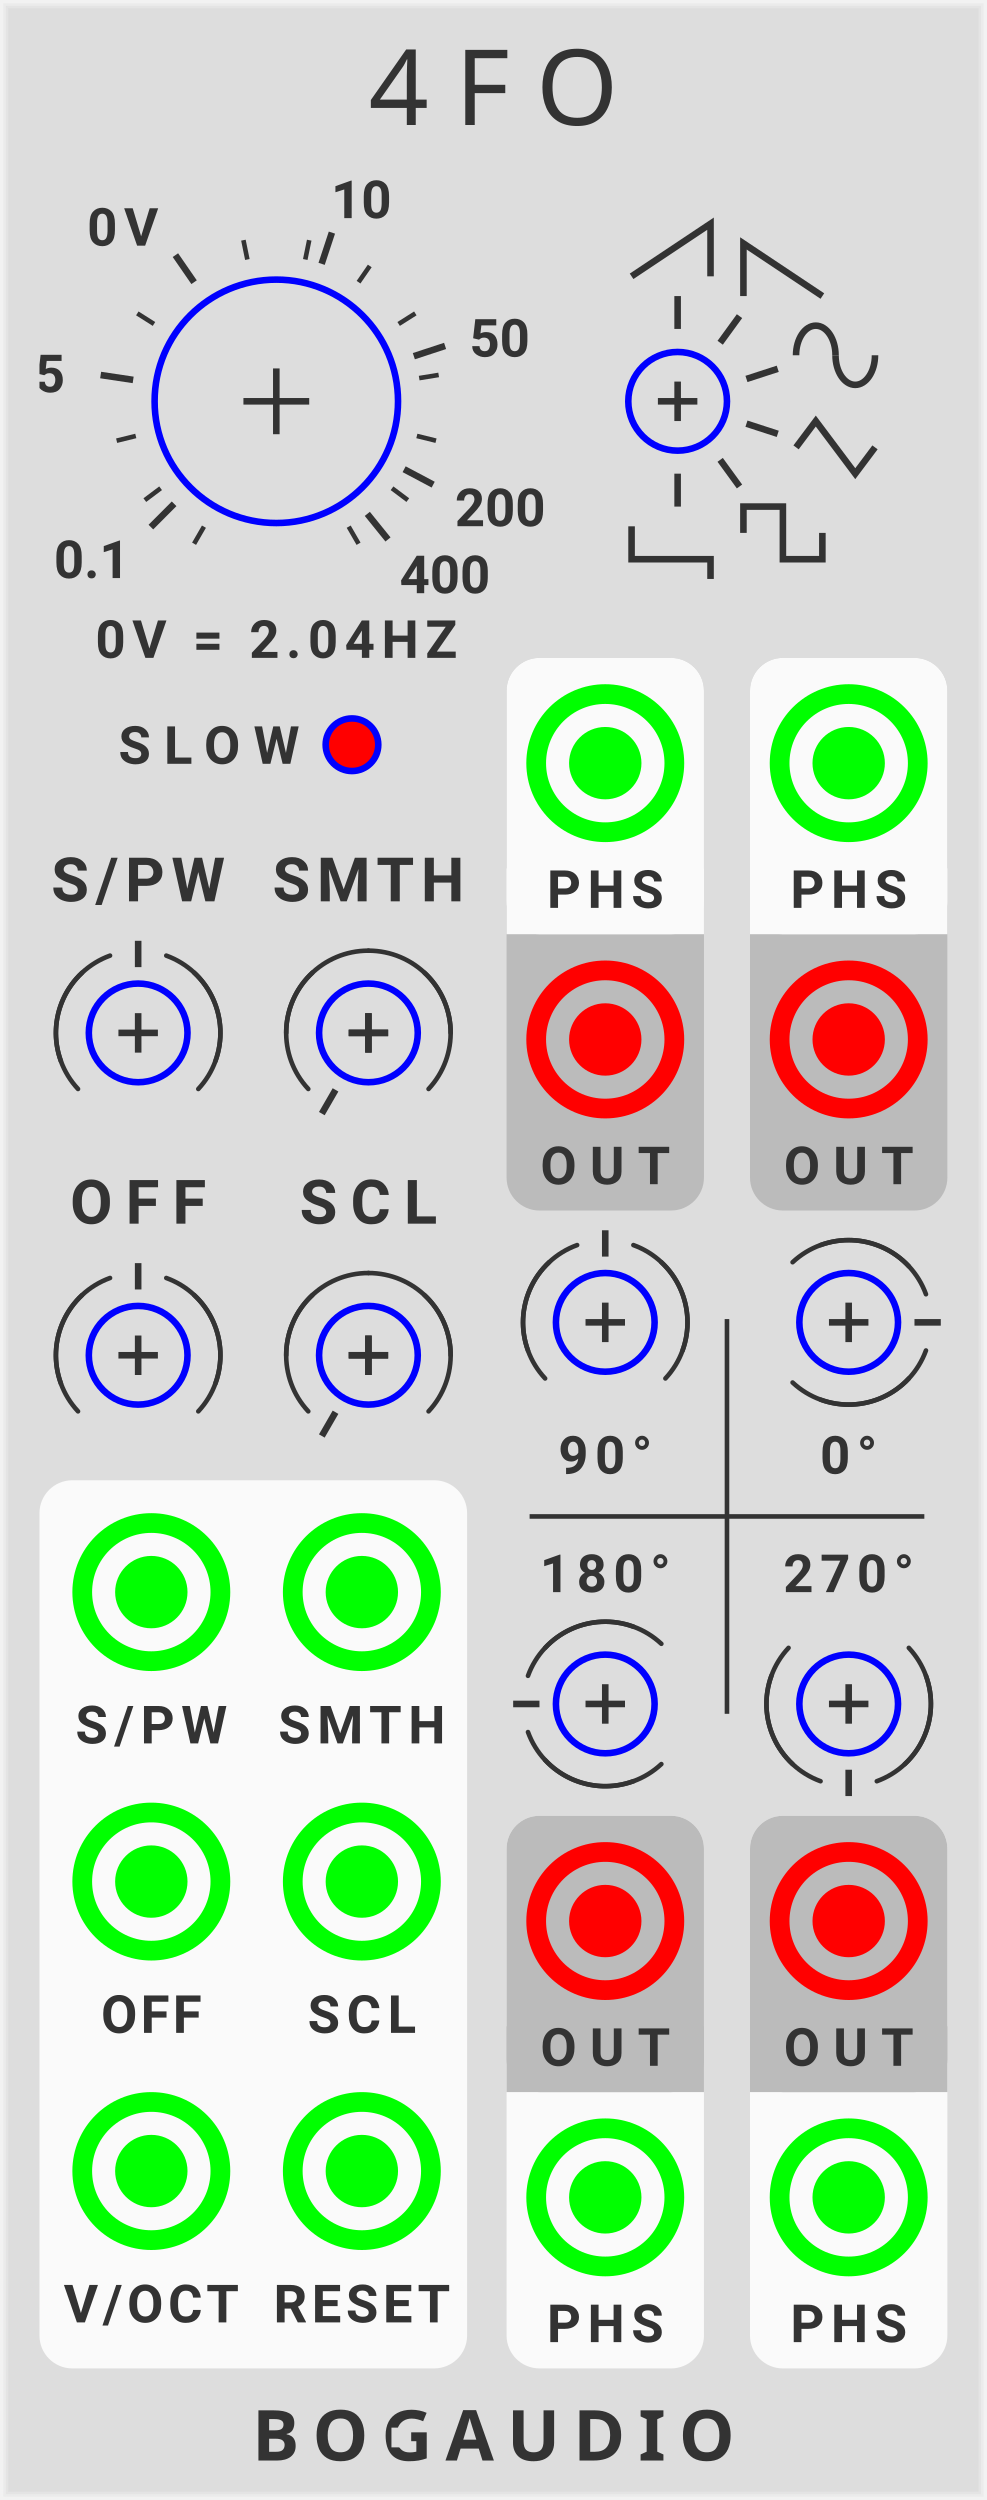
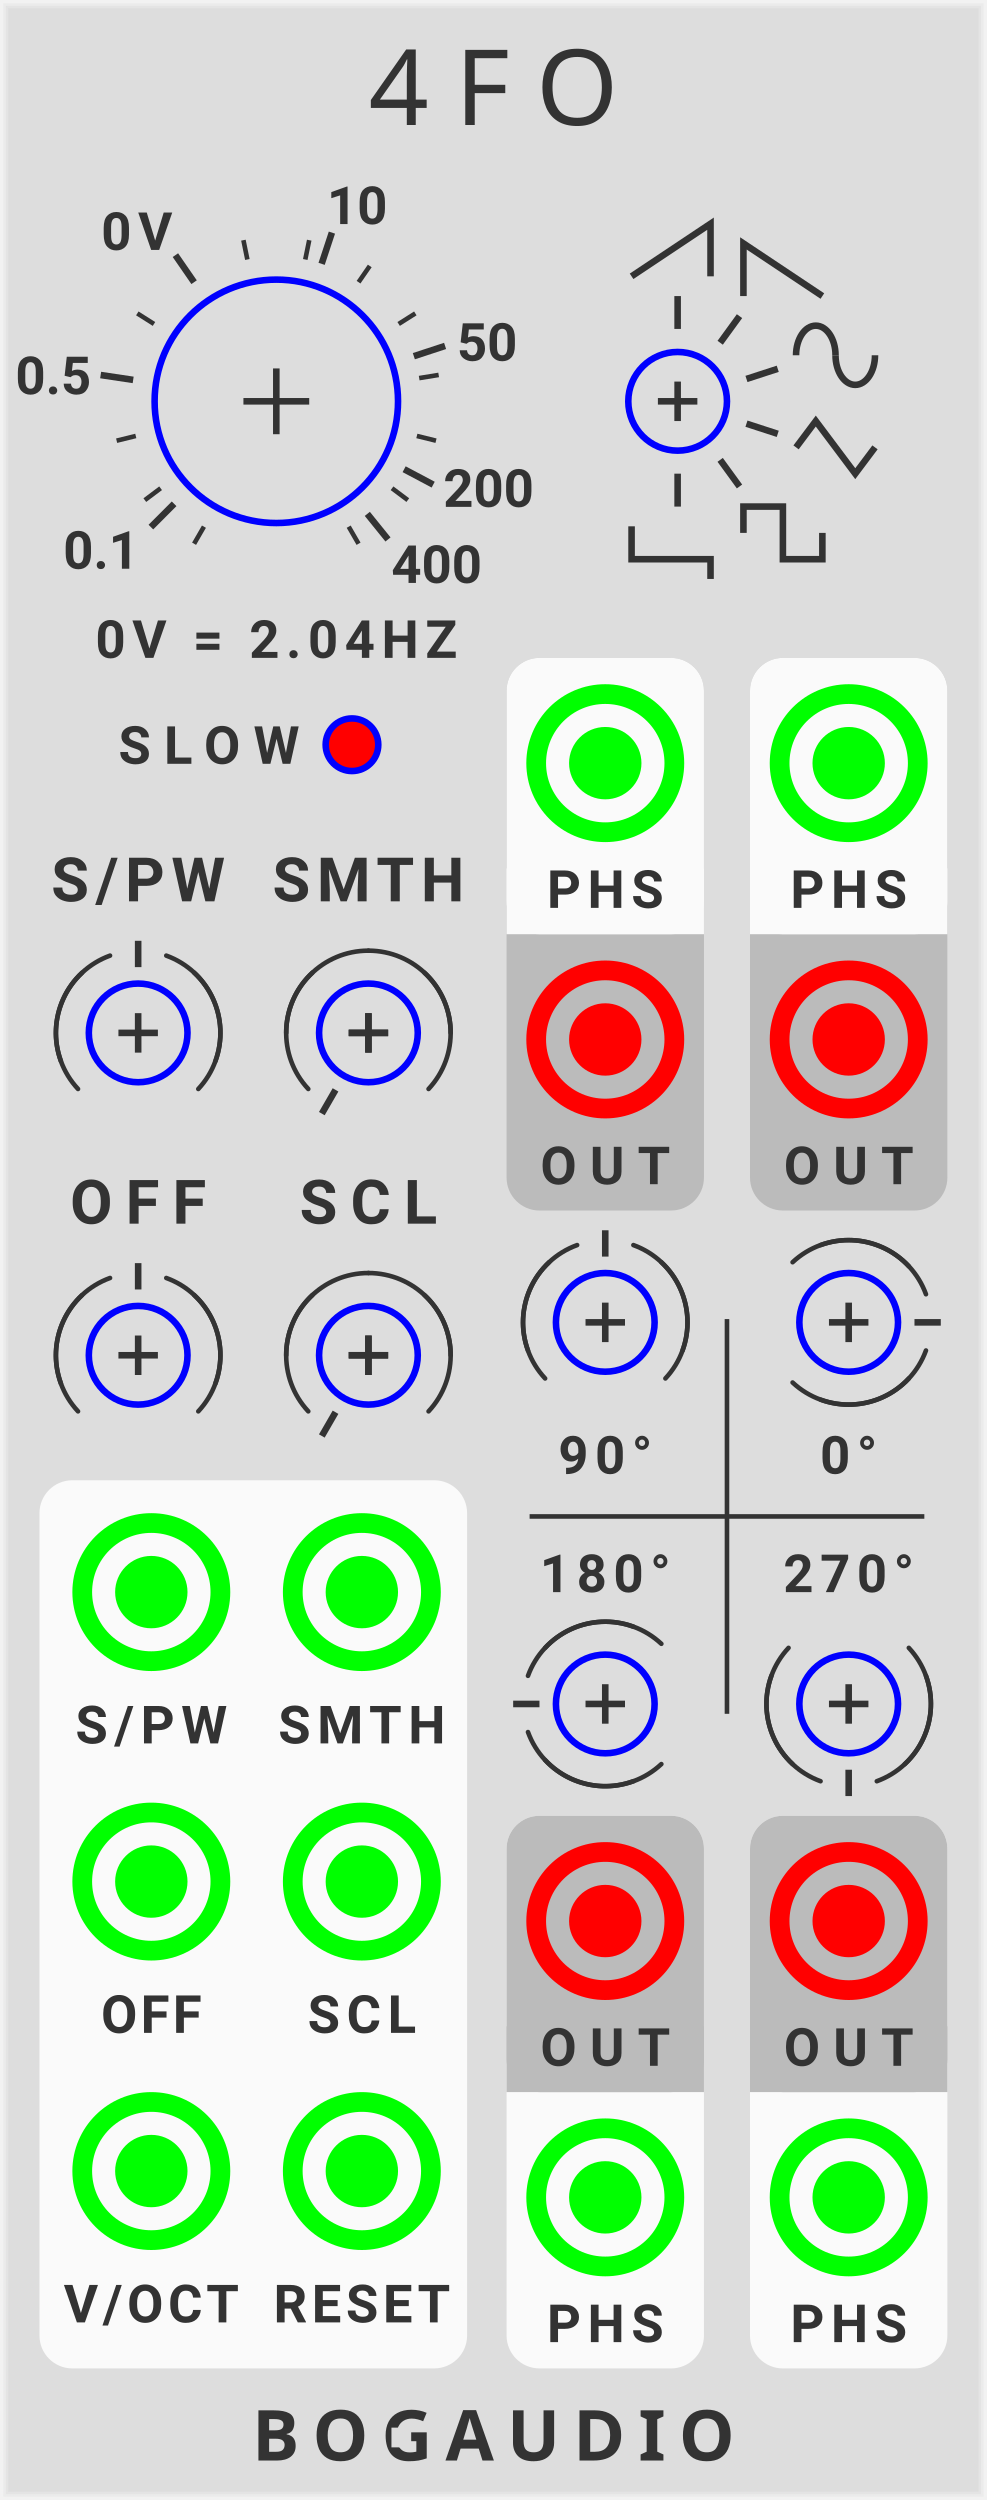
<svg xmlns="http://www.w3.org/2000/svg" xmlns:xlink="http://www.w3.org/1999/xlink" version="1.1" width="150.0" height="380.0" viewBox="0 0 150.0 380.0">
  <style>text {
  fill: #333;
  font-family: 'Roboto', sans-serif;
  font-weight: bold;
}
text.title {
  font-family: 'Comfortaa', sans-serif;
  font-weight: normal;
}
text.brand {
  font-family: 'Audiowide', sans-serif;
  font-weight: bold;
}

polyline {
  stroke: #333;
}
polyline.guide {
  stroke: #0f0;
}
path {
  stroke: #333;
}

rect.module-background, .background-fill {
  fill: #ddd;
}
polyline.module-border-inner {
  stroke: #e4e4e4;
}
polyline.module-border-middle {
  stroke: #ebebeb;
}
polyline.module-border-outer {
  stroke: #f2f2f2;
}

g.io-group {
}
rect.input-background, rect.input-background-filler {
  fill: #fafafa;
}
rect.output-background, rect.output-background-filler {
  fill: #bbb;
}
text.input-label, text.output-label {
  /* font-size: 6pt; */
}
polyline.input-label, polyline.output-label {
}
path.input-label, path.output-label {
}

circle.port-rim {
  stroke: #f0f0f0;
}
circle.port-barrel {
  stroke: #222;
  fill: #222;
}
circle.knob-center {
   fill: #eee;
}
circle.knob-rim {
   fill: #333;
}
circle.knob-tick {
  fill: #fff;
}
polyline.knob-tick {
  stroke: #fff;
}
</style>
  <defs>
-     <symbol id="dial-frequency-fourfo" viewBox="0 0 72px 72px">
-       <g transform="translate(36 36)">
+     <symbol id="dial-frequency-fourfo" viewBox="0 0 92px 92px">
+       <g transform="translate(46 46)">
        <g transform="rotate(-225.08) translate(19 0)">
          <polyline points="0,0 5,0" stroke-width="1" transform="translate(3 0)" />
-           <text font-size="6pt" transform="translate(14 0) rotate(225.08) translate(-10.5 3.5)">0.1</text>
+           <text font-size="6pt" transform="translate(12 0) rotate(225.08) translate(-10.5 3.5)">0.1</text>
        </g>
        <g transform="rotate(-171.49) translate(19 0)">
          <polyline points="0,0 5,0" stroke-width="1" transform="translate(3 0)" />
-           <text font-size="6pt" transform="translate(14 0) rotate(171.49) translate(-11 3.5)">0.5</text>
+           <text font-size="6pt" transform="translate(12 0) rotate(171.49) translate(-9 3.5)">0.5</text>
+         </g>
+         <g transform="rotate(-124.62) translate(19 0)">
+           <polyline points="0,0 5,0" stroke-width="1" transform="translate(3 0)" />
+           <text font-size="6pt" letter-spacing="1px" transform="translate(12 0) rotate(124.62) translate(-9 2.5)">0V</text>
        </g>
        <g transform="rotate(-71.76) translate(19 0)">
          <polyline points="0,0 5,0" stroke-width="1" transform="translate(3 0)" />
-           <text font-size="6pt" transform="translate(14 0) rotate(71.76) translate(-2 3.5)">10</text>
-         </g>
-         <g transform="rotate(-124.62) translate(19 0)">
-           <polyline points="0,0 5,0" stroke-width="1" transform="translate(3 0)" />
-           <text font-size="6pt" letter-spacing="1px" transform="translate(14 0) rotate(124.62) translate(-10 3.5)">0V</text>
+           <text font-size="6pt" transform="translate(12 0) rotate(71.76) translate(-2 2.5)">10</text>
        </g>
        <g transform="rotate(-18.17) translate(19 0)">
          <polyline points="0,0 5,0" stroke-width="1" transform="translate(3 0)" />
-           <text font-size="6pt" transform="translate(14 0) rotate(18.17) translate(-2 3.5)">50</text>
+           <text font-size="6pt" transform="translate(12 0) rotate(18.17) translate(-2 3.5)">50</text>
        </g>
        <g transform="rotate(27.98) translate(19 0)">
          <polyline points="0,0 5,0" stroke-width="1" transform="translate(3 0)" />
-           <text font-size="6pt" transform="translate(14 0) rotate(-27.98) translate(-2 3.5)">200</text>
+           <text font-size="6pt" transform="translate(12 0) rotate(-27.98) translate(-2 1.5)">200</text>
        </g>
        <g transform="rotate(51.05) translate(19 0)">
          <polyline points="0,0 5,0" stroke-width="1" transform="translate(3 0)" />
-           <text font-size="6pt" transform="translate(14 0) rotate(-51.05) translate(-2 3.5)">400</text>
+           <text font-size="6pt" transform="translate(12 0) rotate(-51.05) translate(-2 3.5)">400</text>
        </g>
        <polyline points="0,0 3,0" stroke-width="0.7" transform="rotate(-240) translate(22 0)" />
        <polyline points="0,0 3,0" stroke-width="0.7" transform="rotate(-216.92) translate(22 0)" />
        <polyline points="0,0 3,0" stroke-width="0.7" transform="rotate(-193.85) translate(22 0)" />
        <polyline points="0,0 3,0" stroke-width="0.7" transform="rotate(-147.69) translate(22 0)" />
        <polyline points="0,0 3,0" stroke-width="0.7" transform="rotate(-101.54) translate(22 0)" />
        <polyline points="0,0 3,0" stroke-width="0.7" transform="rotate(-78.46) translate(22 0)" />
        <polyline points="0,0 3,0" stroke-width="0.7" transform="rotate(-55.38) translate(22 0)" />
        <polyline points="0,0 3,0" stroke-width="0.7" transform="rotate(-32.31) translate(22 0)" />
        <polyline points="0,0 3,0" stroke-width="0.7" transform="rotate(-9.23) translate(22 0)" />
        <polyline points="0,0 3,0" stroke-width="0.7" transform="rotate(13.85) translate(22 0)" />
        <polyline points="0,0 3,0" stroke-width="0.7" transform="rotate(36.92) translate(22 0)" />
        <polyline points="0,0 3,0" stroke-width="0.7" transform="rotate(60) translate(22 0)" />
      </g>
    </symbol>
  </defs>
  <rect class="module-background background-fill" width="150.0" height="380.0" />
  <polyline class="module-border-inner" points="1,1 149.0,1 149.0,379.0 1,379.0 1,1" stroke-width="0.5" fill="none" />
  <polyline class="module-border-middle" points="0.5,0.5 149.5,0.5 149.5,379.5 0.5,379.5 0.5,0.5" stroke-width="0.8" fill="none" />
  <polyline class="module-border-outer" points="0,0 150.0,0 150.0,380.0 0,380.0 0,0" stroke-width="1" fill="none" />
  <text class="title" font-size="12pt" letter-spacing="4px" text-anchor="middle" transform="translate(75.0 19)">4FO</text>
  <g transform="translate(0 374)">
    <text class="brand" font-size="8pt" letter-spacing="2px" text-anchor="middle" transform="translate(75.0 0)">BOGAUDIO</text>
    <rect class="background-fill" width="3" height="3" transform="translate(59.5 -5)" />
  </g>
  <g transform="translate(6 25)">
    <g transform="translate(17 17)">
      <svg id="FREQUENCY_PARAM">
        <g transform="translate(19 19)">
          <polyline points="-5,0 5,0" stroke-width="1" stroke="#00f" />
          <polyline points="0,-5 0,5" stroke-width="1" stroke="#00f" />
          <circle cx="0" cy="0" r="18.5" stroke-width="1" stroke="#00f" fill="none" />
        </g>
      </svg>
    </g>
-     <use xlink:href="#dial-frequency-fourfo" transform="translate(0 0)" href="#dial-frequency-fourfo" />
+     <use xlink:href="#dial-frequency-fourfo" transform="translate(-10 -10)" href="#dial-frequency-fourfo" />
    <text font-size="6pt" letter-spacing="1px" text-anchor="middle" transform="translate(36 75)">0V = 2.04HZ</text>
  </g>
  <g transform="translate(95 48)">
    <g transform="translate(0 5)">
      <svg id="WAVE_PARAM">
        <g transform="translate(8 8)">
          <polyline points="-3,0 3,0" stroke-width="1" stroke="#00f" />
          <polyline points="0,-3 0,3" stroke-width="1" stroke="#00f" />
          <circle r="7.5" stroke-width="1" stroke="#00f" fill="none" />
        </g>
      </svg>
    </g>
    <g transform="translate(-12 -22)">
      <g transform="translate(20 35)">
        <polyline points="0,0 5,0" stroke-width="1" transform="rotate(-90) translate(11 0)" />
        <polyline points="0,0 5,0" stroke-width="1" transform="rotate(-54) translate(11 0)" />
        <polyline points="0,0 5,0" stroke-width="1" transform="rotate(-18) translate(11 0)" />
        <polyline points="0,0 5,0" stroke-width="1" transform="rotate(18) translate(11 0)" />
        <polyline points="0,0 5,0" stroke-width="1" transform="rotate(54) translate(11 0)" />
        <polyline points="0,0 5,0" stroke-width="1" transform="rotate(90) translate(11 0)" />
      </g>
      <g transform="translate(13 8)">
        <polyline points="0,8 12,0 12,8" stroke-width="1" fill="none" />
      </g>
      <g transform="translate(30 11)">
        <polyline points="0,8 0,0 12,8" stroke-width="1" fill="none" />
      </g>
      <g transform="translate(38 24)">
        <path d="M 0 4 A 2 3 0 0 1 6 4" stroke-width="1" stroke="#333" fill="none" />
        <path d="M 6 4 A 2 3 0 0 0 12 4" stroke-width="1" stroke="#333" fill="none" />
      </g>
      <g transform="translate(38 38)">
        <polyline points="0,4 3,0 9,8 12,4" stroke-width="1" fill="none" />
      </g>
      <g transform="translate(30 51)">
        <polyline points="0,4 0,0 6,0 6,8 12,8 12,4" stroke-width="1" fill="none" />
      </g>
      <g transform="translate(13 54)">
        <polyline points="0,0 0,5 12,5 12,8" stroke-width="1" fill="none" />
      </g>
    </g>
  </g>
  <g transform="translate(9 110)">
    <text font-size="6pt" letter-spacing="2px" transform="translate(9 6.1)">SLOW</text>
    <g transform="translate(40 -1.3)">
      <svg id="SLOW_PARAM">
        <g transform="translate(4.5 4.5)">
          <circle r="4" stroke-width="1" stroke="#00f" fill="#f00" />
        </g>
      </svg>
    </g>
  </g>
  <g transform="translate(6 133)">
    <g transform="translate(0 0)">
      <text font-size="7pt" letter-spacing="1px" text-anchor="middle" transform="translate(15 4)">S/PW</text>
      <g transform="translate(7 16)">
        <svg id="SAMPLE_PWM_PARAM">
          <g transform="translate(8 8)">
            <polyline points="-3,0 3,0" stroke-width="1" stroke="#00f" />
            <polyline points="0,-3 0,3" stroke-width="1" stroke="#00f" />
            <circle r="7.5" stroke-width="1" stroke="#00f" fill="none" />
          </g>
        </svg>
      </g>
      <g transform="translate(-5 4)">
        <g transform="translate(20 20)">
          <polyline points="0,0 4,0" stroke-width="1" transform="rotate(-90) translate(10 0)" />
          <path d="M 0 -12.5 A 12.5 12.5 0 0 1 12.5 0" stroke-width="0.7" stroke-linecap="round" stroke="#333" fill="none" transform="rotate(20)" />
          <path d="M 0 -12.5 A 12.5 12.5 0 0 1 12.5 0" stroke-width="0.7" stroke-linecap="round" stroke="#333" fill="none" transform="rotate(43)" />
          <path d="M 0 -12.5 A 12.5 12.5 0 0 0 -12.5 0" stroke-width="0.7" stroke-linecap="round" stroke="#333" fill="none" transform="rotate(-20)" />
          <path d="M 0 -12.5 A 12.5 12.5 0 0 0 -12.5 0" stroke-width="0.7" stroke-linecap="round" stroke="#333" fill="none" transform="rotate(-43)" />
        </g>
      </g>
    </g>
    <g transform="translate(35 0)">
      <text font-size="7pt" letter-spacing="1px" text-anchor="middle" transform="translate(15 4)">SMTH</text>
      <g transform="translate(7 16)">
        <svg id="SMOOTH_PARAM">
          <g transform="translate(8 8)">
            <polyline points="-3,0 3,0" stroke-width="1" stroke="#00f" />
            <polyline points="0,-3 0,3" stroke-width="1" stroke="#00f" />
            <circle r="7.5" stroke-width="1" stroke="#00f" fill="none" />
          </g>
        </svg>
      </g>
      <g transform="translate(-5 4)">
        <g transform="translate(20 20)">
          <polyline points="0,0 4.167,0" stroke-width="1" transform="rotate(-240) translate(10.0 0)" />
          <path class="0.0" d="M 0 -12.5 A 12.5 12.5 0 0 1 12.5 0" stroke-width="0.7" stroke-linecap="round" stroke="#333" fill="none" transform="rotate(0)" />
          <path class="0.0" d="M 0 -12.5 A 12.5 12.5 0 0 1 12.5 0" stroke-width="0.7" stroke-linecap="round" stroke="#333" fill="none" transform="rotate(43)" />
          <path class="0.0" d="M 0 -12.5 A 12.5 12.5 0 0 0 -12.5 0" stroke-width="0.7" stroke-linecap="round" stroke="#333" fill="none" transform="rotate(0)" />
          <path class="0.0" d="M 0 -12.5 A 12.5 12.5 0 0 0 -12.5 0" stroke-width="0.7" stroke-linecap="round" stroke="#333" fill="none" transform="rotate(-43)" />
          <polyline points="-3,0 3,0" stroke-width="1" fill="none" />
          <polyline points="0,-3 0,3" stroke-width="1" fill="none" />
        </g>
      </g>
    </g>
    <g transform="translate(0 49)">
      <text font-size="7pt" letter-spacing="2px" text-anchor="middle" transform="translate(15 4)">OFF</text>
      <g transform="translate(7 16)">
        <svg id="OFFSET_PARAM">
          <g transform="translate(8 8)">
            <polyline points="-3,0 3,0" stroke-width="1" stroke="#00f" />
            <polyline points="0,-3 0,3" stroke-width="1" stroke="#00f" />
            <circle r="7.5" stroke-width="1" stroke="#00f" fill="none" />
          </g>
        </svg>
      </g>
      <g transform="translate(-5 4)">
        <g transform="translate(20 20)">
          <polyline points="0,0 4,0" stroke-width="1" transform="rotate(-90) translate(10 0)" />
          <path d="M 0 -12.5 A 12.5 12.5 0 0 1 12.5 0" stroke-width="0.7" stroke-linecap="round" stroke="#333" fill="none" transform="rotate(20)" />
          <path d="M 0 -12.5 A 12.5 12.5 0 0 1 12.5 0" stroke-width="0.7" stroke-linecap="round" stroke="#333" fill="none" transform="rotate(43)" />
          <path d="M 0 -12.5 A 12.5 12.5 0 0 0 -12.5 0" stroke-width="0.7" stroke-linecap="round" stroke="#333" fill="none" transform="rotate(-20)" />
          <path d="M 0 -12.5 A 12.5 12.5 0 0 0 -12.5 0" stroke-width="0.7" stroke-linecap="round" stroke="#333" fill="none" transform="rotate(-43)" />
        </g>
      </g>
    </g>
    <g transform="translate(35 49)">
      <text font-size="7pt" letter-spacing="2px" text-anchor="middle" transform="translate(15 4)">SCL</text>
      <g transform="translate(7 16)">
        <svg id="SCALE_PARAM">
          <g transform="translate(8 8)">
            <polyline points="-3,0 3,0" stroke-width="1" stroke="#00f" />
            <polyline points="0,-3 0,3" stroke-width="1" stroke="#00f" />
            <circle r="7.5" stroke-width="1" stroke="#00f" fill="none" />
          </g>
        </svg>
      </g>
      <g transform="translate(-5 4)">
        <g transform="translate(20 20)">
          <polyline points="0,0 4.167,0" stroke-width="1" transform="rotate(-240) translate(10.0 0)" />
          <path class="0.0" d="M 0 -12.5 A 12.5 12.5 0 0 1 12.5 0" stroke-width="0.7" stroke-linecap="round" stroke="#333" fill="none" transform="rotate(0)" />
          <path class="0.0" d="M 0 -12.5 A 12.5 12.5 0 0 1 12.5 0" stroke-width="0.7" stroke-linecap="round" stroke="#333" fill="none" transform="rotate(43)" />
          <path class="0.0" d="M 0 -12.5 A 12.5 12.5 0 0 0 -12.5 0" stroke-width="0.7" stroke-linecap="round" stroke="#333" fill="none" transform="rotate(0)" />
          <path class="0.0" d="M 0 -12.5 A 12.5 12.5 0 0 0 -12.5 0" stroke-width="0.7" stroke-linecap="round" stroke="#333" fill="none" transform="rotate(-43)" />
          <polyline points="-3,0 3,0" stroke-width="1" fill="none" />
          <polyline points="0,-3 0,3" stroke-width="1" fill="none" />
        </g>
      </g>
    </g>
  </g>
  <g class="io-group" transform="translate(-4 225)">
    <rect class="input-background" width="65" height="135" rx="5" transform="translate(10 0)" />
    <g transform="translate(12 0)">
      <g transform="translate(3 5)">
        <svg id="SAMPLE_PWM_INPUT">
          <g transform="translate(12 12)">
            <circle cx="0" cy="0" r="5" stroke-width="1" stroke="#0f0" fill="#0f0" />
            <circle cx="0" cy="0" r="10.5" stroke-width="3" stroke="#0f0" fill="none" />
          </g>
        </svg>
      </g>
      <text class="input-label" font-size="6pt" letter-spacing="1px" text-anchor="middle" transform="translate(15 40)">S/PW</text>
    </g>
    <g transform="translate(44 0)">
      <g transform="translate(3 5)">
        <svg id="SMOOTH_INPUT">
          <g transform="translate(12 12)">
            <circle cx="0" cy="0" r="5" stroke-width="1" stroke="#0f0" fill="#0f0" />
            <circle cx="0" cy="0" r="10.5" stroke-width="3" stroke="#0f0" fill="none" />
          </g>
        </svg>
      </g>
      <text class="input-label" font-size="6pt" letter-spacing="1px" text-anchor="middle" transform="translate(15 40)">SMTH</text>
    </g>
    <g transform="translate(0 44)">
      <g transform="translate(12 0)">
        <g transform="translate(3 5)">
          <svg id="OFFSET_INPUT">
            <g transform="translate(12 12)">
              <circle cx="0" cy="0" r="5" stroke-width="1" stroke="#0f0" fill="#0f0" />
              <circle cx="0" cy="0" r="10.5" stroke-width="3" stroke="#0f0" fill="none" />
            </g>
          </svg>
        </g>
        <text class="input-label" font-size="6pt" letter-spacing="0.5px" text-anchor="middle" transform="translate(15 40)">OFF</text>
      </g>
      <g transform="translate(44 0)">
        <g transform="translate(3 5)">
          <svg id="SCALE_INPUT">
            <g transform="translate(12 12)">
              <circle cx="0" cy="0" r="5" stroke-width="1" stroke="#0f0" fill="#0f0" />
              <circle cx="0" cy="0" r="10.5" stroke-width="3" stroke="#0f0" fill="none" />
            </g>
          </svg>
        </g>
        <text class="input-label" font-size="6pt" letter-spacing="1px" text-anchor="middle" transform="translate(15 40)">SCL</text>
      </g>
      <g transform="translate(10 44)">
        <g transform="translate(2 0)">
          <g transform="translate(3 5)">
            <svg id="PITCH_INPUT">
              <g transform="translate(12 12)">
                <circle cx="0" cy="0" r="5" stroke-width="1" stroke="#0f0" fill="#0f0" />
                <circle cx="0" cy="0" r="10.5" stroke-width="3" stroke="#0f0" fill="none" />
              </g>
            </svg>
          </g>
          <text class="input-label" font-size="6pt" letter-spacing="0.7px" text-anchor="middle" transform="translate(15 40)">V/OCT</text>
        </g>
        <g transform="translate(34 0)">
          <g transform="translate(3 5)">
            <svg id="RESET_INPUT">
              <g transform="translate(12 12)">
                <circle cx="0" cy="0" r="5" stroke-width="1" stroke="#0f0" fill="#0f0" />
                <circle cx="0" cy="0" r="10.5" stroke-width="3" stroke="#0f0" fill="none" />
              </g>
            </svg>
          </g>
          <text class="input-label" font-size="6pt" letter-spacing="0.7px" text-anchor="middle" transform="translate(15 40)">RESET</text>
        </g>
      </g>
    </g>
  </g>
  <g transform="translate(77 99)">
    <polyline points="-30,0 30,0" stroke-width="0.7" transform="translate(33.5 131.5)" />
    <polyline points="0,-30 0,30" stroke-width="0.7" transform="translate(33.5 131.5)" />
    <g transform="translate(37 0)">
      <text class="input-label" font-size="6pt" letter-spacing="1px" text-anchor="middle" transform="translate(15 125)">0°</text>
      <g transform="translate(0 86)">
        <g transform="translate(7 8)">
          <svg id="PHASE0_PARAM">
            <g transform="translate(8 8)">
              <polyline points="-3,0 3,0" stroke-width="1" stroke="#00f" />
              <polyline points="0,-3 0,3" stroke-width="1" stroke="#00f" />
              <circle r="7.5" stroke-width="1" stroke="#00f" fill="none" />
            </g>
          </svg>
        </g>
        <g transform="translate(15 16) rotate(90) translate(-20 -20)">
          <g transform="translate(20 20)">
            <g transform="rotate(-90) translate(10 0)">
              <polyline points="0,0 4,0" stroke-width="1" />
            </g>
            <path d="M 0 -12.5 A 12.5 12.5 0 0 1 12.5 0" stroke-width="0.7" stroke-linecap="round" stroke="#333" fill="none" transform="rotate(20)" />
            <path d="M 0 -12.5 A 12.5 12.5 0 0 1 12.5 0" stroke-width="0.7" stroke-linecap="round" stroke="#333" fill="none" transform="rotate(43)" />
            <path d="M 0 -12.5 A 12.5 12.5 0 0 0 -12.5 0" stroke-width="0.7" stroke-linecap="round" stroke="#333" fill="none" transform="rotate(-20)" />
            <path d="M 0 -12.5 A 12.5 12.5 0 0 0 -12.5 0" stroke-width="0.7" stroke-linecap="round" stroke="#333" fill="none" transform="rotate(-43)" />
          </g>
        </g>
      </g>
      <g class="io-group" transform="translate(0 1)">
        <rect class="output-background" width="30" height="84" rx="5" />
        <rect class="input-background" width="30" height="42" rx="5" />
        <rect class="input-background" width="30" height="10" transform="translate(0 32)" />
        <g transform="translate(3 4)">
          <svg id="PHASE0_INPUT">
            <g transform="translate(12 12)">
              <circle cx="0" cy="0" r="5" stroke-width="1" stroke="#0f0" fill="#0f0" />
              <circle cx="0" cy="0" r="10.5" stroke-width="3" stroke="#0f0" fill="none" />
            </g>
          </svg>
        </g>
        <text class="input-label" font-size="6pt" letter-spacing="1px" text-anchor="middle" transform="translate(15 38)">PHS</text>
        <g transform="translate(3 46)">
          <svg id="PHASE0_OUTPUT">
            <g transform="translate(12 12)">
              <circle cx="0" cy="0" r="5" stroke-width="1" stroke="#f00" fill="#f00" />
              <circle cx="0" cy="0" r="10.5" stroke-width="3" stroke="#f00" fill="none" />
            </g>
          </svg>
        </g>
        <text class="output-label" font-size="6pt" letter-spacing="2px" text-anchor="middle" transform="translate(15 80)">OUT</text>
      </g>
    </g>
    <g transform="translate(0 0)">
      <text class="input-label" font-size="6pt" letter-spacing="1px" text-anchor="middle" transform="translate(15 125)">90°</text>
      <g transform="translate(0 86)">
        <g transform="translate(7 8)">
          <svg id="PHASE1_PARAM">
            <g transform="translate(8 8)">
              <polyline points="-3,0 3,0" stroke-width="1" stroke="#00f" />
              <polyline points="0,-3 0,3" stroke-width="1" stroke="#00f" />
              <circle r="7.5" stroke-width="1" stroke="#00f" fill="none" />
            </g>
          </svg>
        </g>
        <g transform="translate(15 16) rotate(0) translate(-20 -20)">
          <g transform="translate(20 20)">
            <g transform="rotate(-90) translate(10 0)">
              <polyline points="0,0 4,0" stroke-width="1" />
            </g>
            <path d="M 0 -12.5 A 12.5 12.5 0 0 1 12.5 0" stroke-width="0.7" stroke-linecap="round" stroke="#333" fill="none" transform="rotate(20)" />
            <path d="M 0 -12.5 A 12.5 12.5 0 0 1 12.5 0" stroke-width="0.7" stroke-linecap="round" stroke="#333" fill="none" transform="rotate(43)" />
            <path d="M 0 -12.5 A 12.5 12.5 0 0 0 -12.5 0" stroke-width="0.7" stroke-linecap="round" stroke="#333" fill="none" transform="rotate(-20)" />
            <path d="M 0 -12.5 A 12.5 12.5 0 0 0 -12.5 0" stroke-width="0.7" stroke-linecap="round" stroke="#333" fill="none" transform="rotate(-43)" />
          </g>
        </g>
      </g>
      <g class="io-group" transform="translate(0 1)">
        <rect class="output-background" width="30" height="84" rx="5" />
        <rect class="input-background" width="30" height="42" rx="5" />
        <rect class="input-background" width="30" height="10" transform="translate(0 32)" />
        <g transform="translate(3 4)">
          <svg id="PHASE1_INPUT">
            <g transform="translate(12 12)">
              <circle cx="0" cy="0" r="5" stroke-width="1" stroke="#0f0" fill="#0f0" />
              <circle cx="0" cy="0" r="10.5" stroke-width="3" stroke="#0f0" fill="none" />
            </g>
          </svg>
        </g>
        <text class="input-label" font-size="6pt" letter-spacing="1px" text-anchor="middle" transform="translate(15 38)">PHS</text>
        <g transform="translate(3 46)">
          <svg id="PHASE1_OUTPUT">
            <g transform="translate(12 12)">
              <circle cx="0" cy="0" r="5" stroke-width="1" stroke="#f00" fill="#f00" />
              <circle cx="0" cy="0" r="10.5" stroke-width="3" stroke="#f00" fill="none" />
            </g>
          </svg>
        </g>
        <text class="output-label" font-size="6pt" letter-spacing="2px" text-anchor="middle" transform="translate(15 80)">OUT</text>
      </g>
    </g>
    <g transform="translate(0 134)">
      <text class="input-label" font-size="6pt" letter-spacing="1px" text-anchor="middle" transform="translate(15 9)">180°</text>
      <g transform="translate(0 10)">
        <g transform="translate(7 8)">
          <svg id="PHASE2_PARAM">
            <g transform="translate(8 8)">
              <polyline points="-3,0 3,0" stroke-width="1" stroke="#00f" />
              <polyline points="0,-3 0,3" stroke-width="1" stroke="#00f" />
              <circle r="7.5" stroke-width="1" stroke="#00f" fill="none" />
            </g>
          </svg>
        </g>
        <g transform="translate(15 16) rotate(-90) translate(-20 -20)">
          <g transform="translate(20 20)">
            <g transform="rotate(-90) translate(10 0)">
              <polyline points="0,0 4,0" stroke-width="1" />
            </g>
            <path d="M 0 -12.5 A 12.5 12.5 0 0 1 12.5 0" stroke-width="0.7" stroke-linecap="round" stroke="#333" fill="none" transform="rotate(20)" />
            <path d="M 0 -12.5 A 12.5 12.5 0 0 1 12.5 0" stroke-width="0.7" stroke-linecap="round" stroke="#333" fill="none" transform="rotate(43)" />
            <path d="M 0 -12.5 A 12.5 12.5 0 0 0 -12.5 0" stroke-width="0.7" stroke-linecap="round" stroke="#333" fill="none" transform="rotate(-20)" />
            <path d="M 0 -12.5 A 12.5 12.5 0 0 0 -12.5 0" stroke-width="0.7" stroke-linecap="round" stroke="#333" fill="none" transform="rotate(-43)" />
          </g>
        </g>
      </g>
      <g class="io-group" transform="translate(0 43)">
        <rect class="input-background" width="30" height="84" rx="5" />
        <rect class="output-background" width="30" height="42" rx="5" />
        <rect class="output-background" width="30" height="10" transform="translate(0 32)" />
        <g transform="translate(3 4)">
          <svg id="PHASE2_OUTPUT">
            <g transform="translate(12 12)">
              <circle cx="0" cy="0" r="5" stroke-width="1" stroke="#f00" fill="#f00" />
              <circle cx="0" cy="0" r="10.5" stroke-width="3" stroke="#f00" fill="none" />
            </g>
          </svg>
        </g>
        <text class="output-label" font-size="6pt" letter-spacing="2px" text-anchor="middle" transform="translate(15 38)">OUT</text>
        <g transform="translate(3 46)">
          <svg id="PHASE2_INPUT">
            <g transform="translate(12 12)">
              <circle cx="0" cy="0" r="5" stroke-width="1" stroke="#0f0" fill="#0f0" />
              <circle cx="0" cy="0" r="10.5" stroke-width="3" stroke="#0f0" fill="none" />
            </g>
          </svg>
        </g>
        <text class="input-label" font-size="6pt" letter-spacing="1px" text-anchor="middle" transform="translate(15 80)">PHS</text>
      </g>
    </g>
    <g transform="translate(37 134)">
      <text class="input-label" font-size="6pt" letter-spacing="1px" text-anchor="middle" transform="translate(15 9)">270°</text>
      <g transform="translate(0 10)">
        <g transform="translate(7 8)">
          <svg id="PHASE3_PARAM">
            <g transform="translate(8 8)">
              <polyline points="-3,0 3,0" stroke-width="1" stroke="#00f" />
              <polyline points="0,-3 0,3" stroke-width="1" stroke="#00f" />
              <circle r="7.5" stroke-width="1" stroke="#00f" fill="none" />
            </g>
          </svg>
        </g>
        <g transform="translate(15 16) rotate(180) translate(-20 -20)">
          <g transform="translate(20 20)">
            <g transform="rotate(-90) translate(10 0)">
              <polyline points="0,0 4,0" stroke-width="1" />
            </g>
            <path d="M 0 -12.5 A 12.5 12.5 0 0 1 12.5 0" stroke-width="0.7" stroke-linecap="round" stroke="#333" fill="none" transform="rotate(20)" />
            <path d="M 0 -12.5 A 12.5 12.5 0 0 1 12.5 0" stroke-width="0.7" stroke-linecap="round" stroke="#333" fill="none" transform="rotate(43)" />
            <path d="M 0 -12.5 A 12.5 12.5 0 0 0 -12.5 0" stroke-width="0.7" stroke-linecap="round" stroke="#333" fill="none" transform="rotate(-20)" />
            <path d="M 0 -12.5 A 12.5 12.5 0 0 0 -12.5 0" stroke-width="0.7" stroke-linecap="round" stroke="#333" fill="none" transform="rotate(-43)" />
          </g>
        </g>
      </g>
      <g class="io-group" transform="translate(0 43)">
        <rect class="input-background" width="30" height="84" rx="5" />
        <rect class="output-background" width="30" height="42" rx="5" />
        <rect class="output-background" width="30" height="10" transform="translate(0 32)" />
        <g transform="translate(3 4)">
          <svg id="PHASE3_OUTPUT">
            <g transform="translate(12 12)">
              <circle cx="0" cy="0" r="5" stroke-width="1" stroke="#f00" fill="#f00" />
              <circle cx="0" cy="0" r="10.5" stroke-width="3" stroke="#f00" fill="none" />
            </g>
          </svg>
        </g>
        <text class="output-label" font-size="6pt" letter-spacing="2px" text-anchor="middle" transform="translate(15 38)">OUT</text>
        <g transform="translate(3 46)">
          <svg id="PHASE3_INPUT">
            <g transform="translate(12 12)">
              <circle cx="0" cy="0" r="5" stroke-width="1" stroke="#0f0" fill="#0f0" />
              <circle cx="0" cy="0" r="10.5" stroke-width="3" stroke="#0f0" fill="none" />
            </g>
          </svg>
        </g>
        <text class="input-label" font-size="6pt" letter-spacing="1px" text-anchor="middle" transform="translate(15 80)">PHS</text>
      </g>
    </g>
  </g>
</svg>
